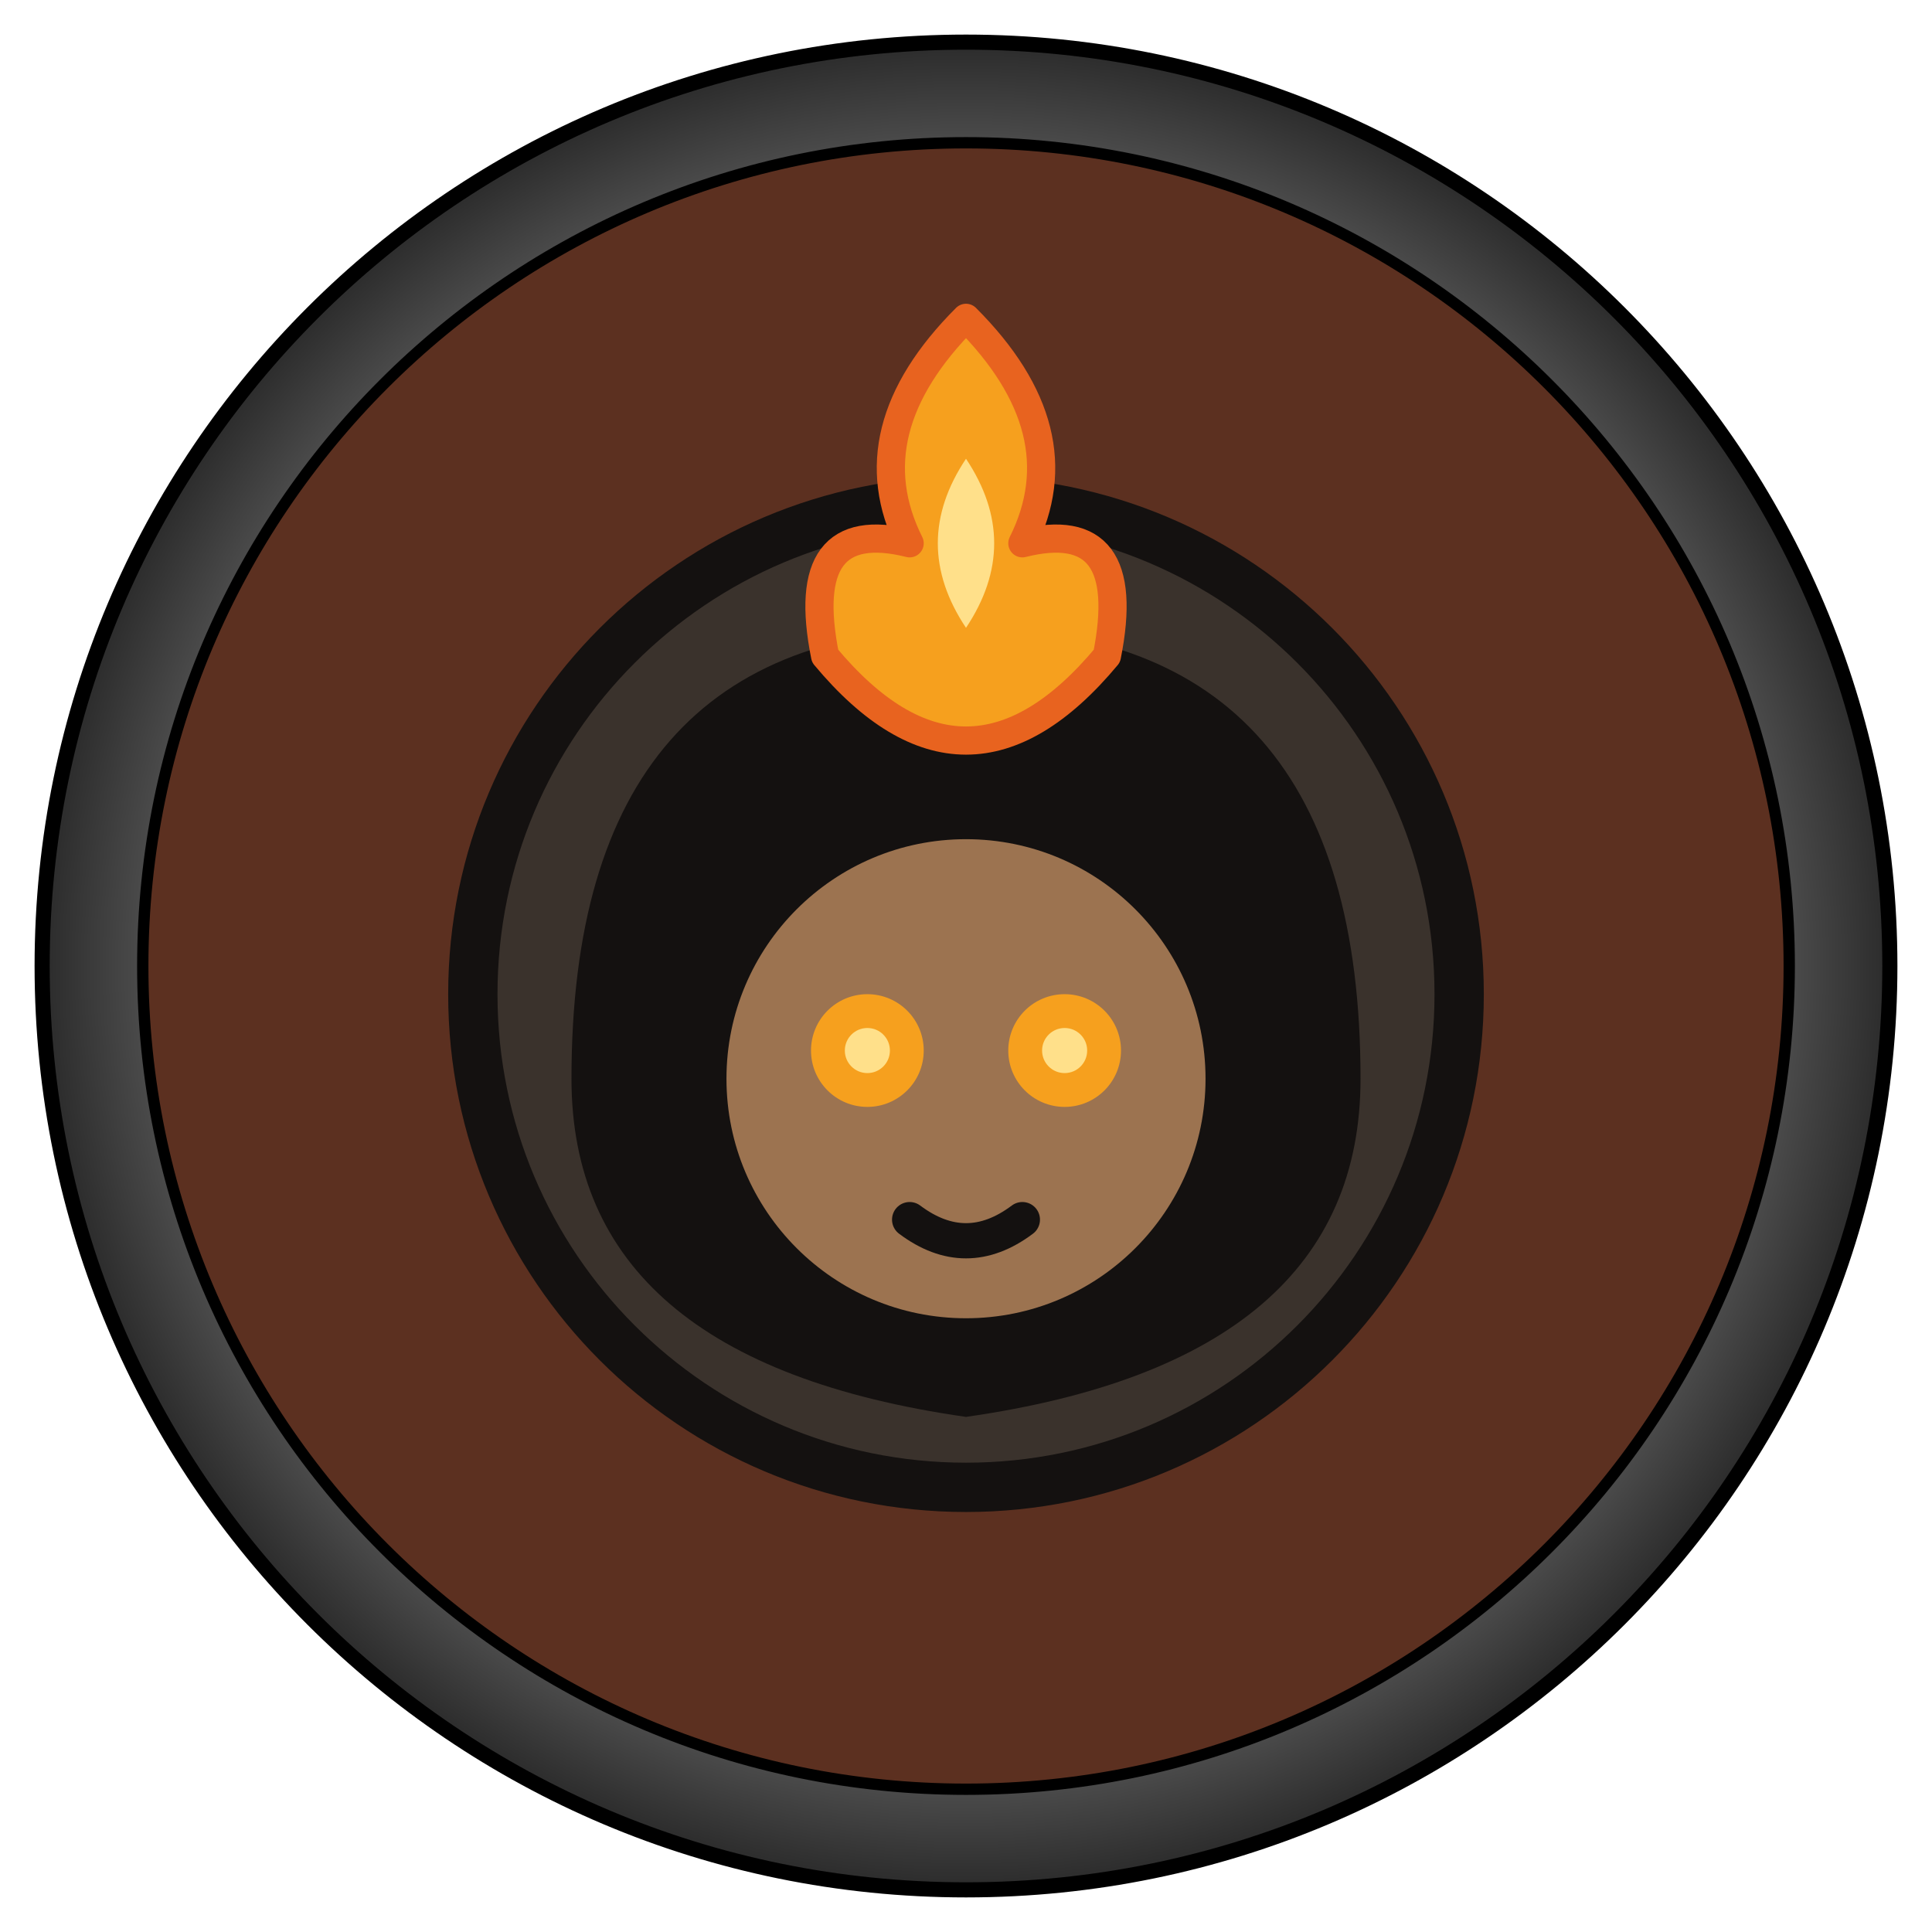
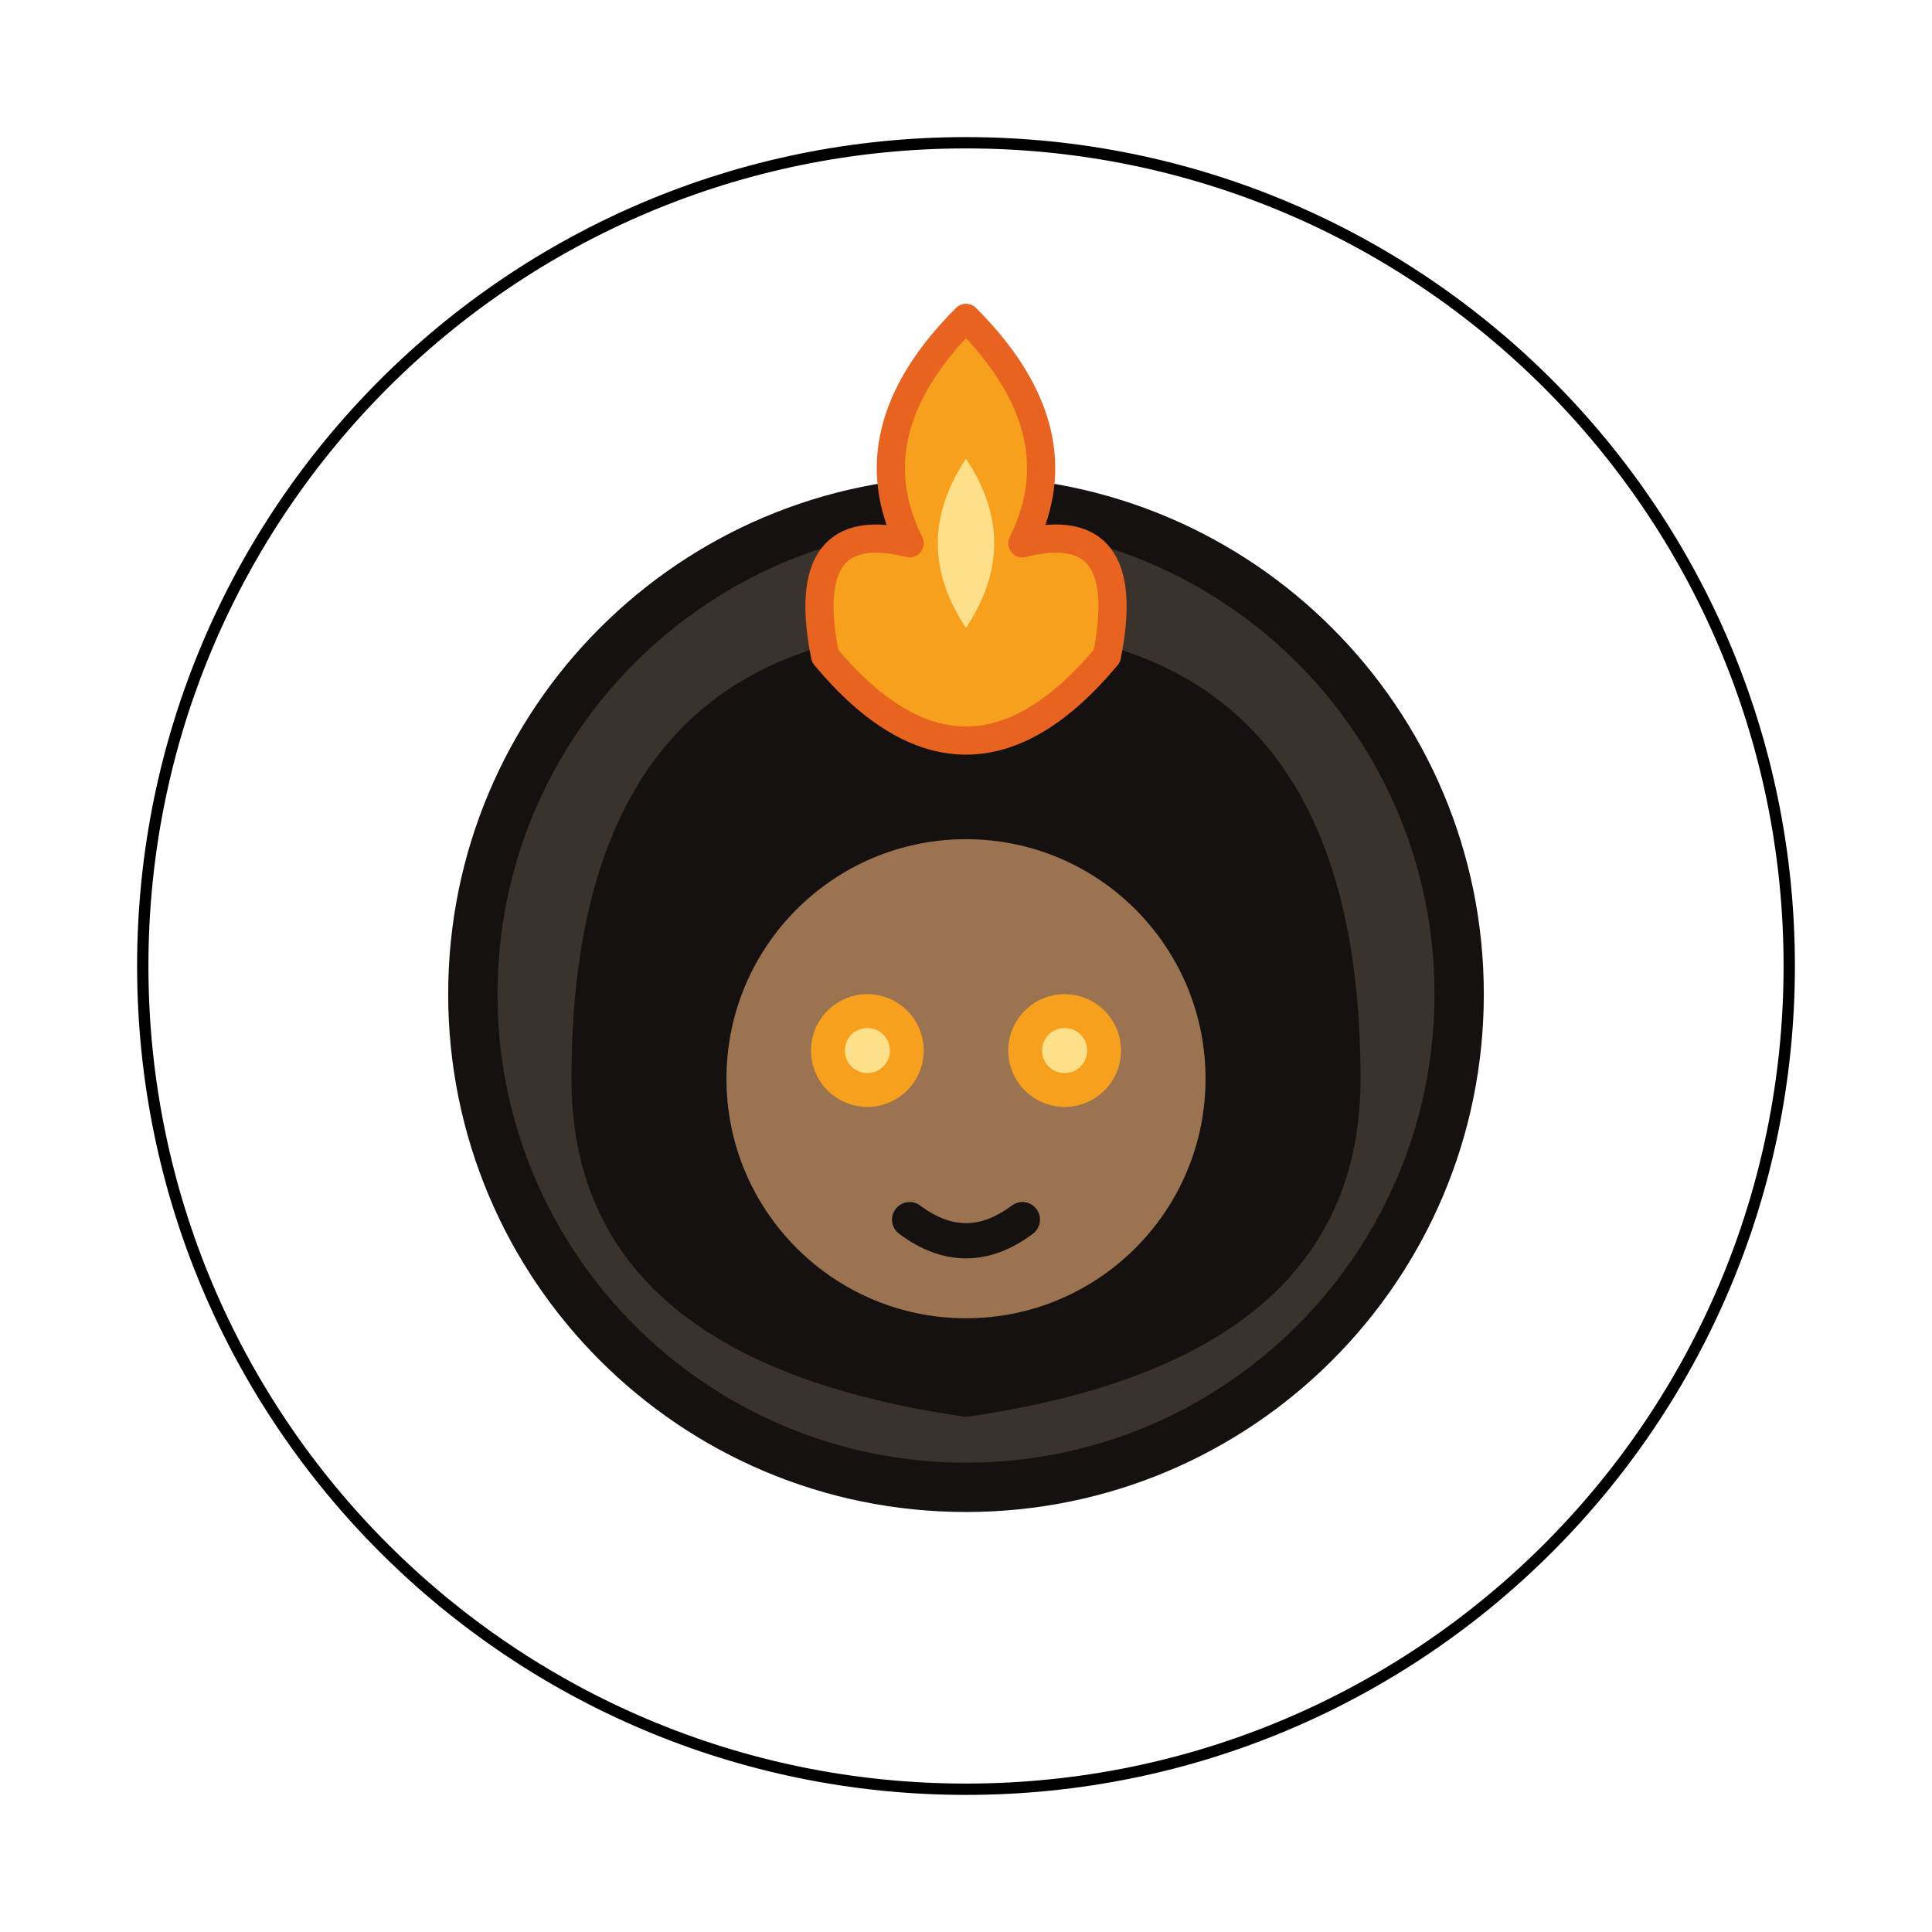
<svg xmlns="http://www.w3.org/2000/svg" width="100%" height="100%" viewBox="0 0 512 512" version="1.1" xml:space="preserve" style="fill-rule:evenodd;clip-rule:evenodd;stroke-linecap:round;stroke-linejoin:round;stroke-miterlimit:1.5;">
  <g transform="matrix(1.164025,0,0,1.164025,-57.51083,-54.01875)">
-     <circle cx="269.333" cy="266.333" r="210.333" style="fill:url(#_Radial1);stroke:black;stroke-width:3.44px;" />
  </g>
  <g transform="matrix(1.037243,0,0,1.037243,-23.36399,-20.25227)">
-     <circle cx="269.333" cy="266.333" r="210.333" style="fill:rgb(92,48,32);" />
    <clipPath id="_clip2">
      <circle cx="269.333" cy="266.333" r="210.333" />
    </clipPath>
    <g clip-path="url(#_clip2)">
      <g transform="matrix(3.6,0,0,3.6,269.3333,266.3333)">
        <g transform="matrix(1,0,0,1,-50,-50)">
          <circle cx="50" cy="52" r="35" fill="#3a322c" stroke="#141110" stroke-width="3.5" />
          <path d="M 22 58 Q 22 26 50 26 Q 78 26 78 58 Q 78 78 50 82 Q 22 78 22 58 Z" fill="#141110" />
          <circle cx="50" cy="58" r="17" fill="#9c7350" />
          <circle cx="43" cy="56" r="4" fill="#f6a01e" />
          <circle cx="57" cy="56" r="4" fill="#f6a01e" />
          <circle cx="43" cy="56" r="1.6" fill="#ffe08a" />
          <circle cx="57" cy="56" r="1.6" fill="#ffe08a" />
          <path d="M 46 68 Q 50 71 54 68" fill="none" stroke="#141110" stroke-width="2.5" stroke-linecap="round" />
          <path d="M 50 4 Q 58 12 54 20 Q 62 18 60 28 Q 55 34 50 34 Q 45 34 40 28 Q 38 18 46 20 Q 42 12 50 4 Z" fill="#f6a01e" stroke="#e8631f" stroke-width="2" stroke-linejoin="round" />
          <path d="M 50 14 Q 54 20 50 26 Q 46 20 50 14 Z" fill="#ffe08a" />
        </g>
      </g>
    </g>
    <circle cx="269.333" cy="266.333" r="210.333" style="fill:none;stroke:black;stroke-width:2.89px;" />
  </g>
  <defs>
    <radialGradient id="_Radial1" cx="0" cy="0" r="1" gradientUnits="userSpaceOnUse" gradientTransform="matrix(0,210.3333,-210.3333,0,269.3333,266.3333)">
      <stop offset="0" style="stop-color:white;stop-opacity:1" />
      <stop offset="0.48" style="stop-color:rgb(198,198,198);stop-opacity:1" />
      <stop offset="1" style="stop-color:rgb(44,44,44);stop-opacity:1" />
    </radialGradient>
  </defs>
</svg>
